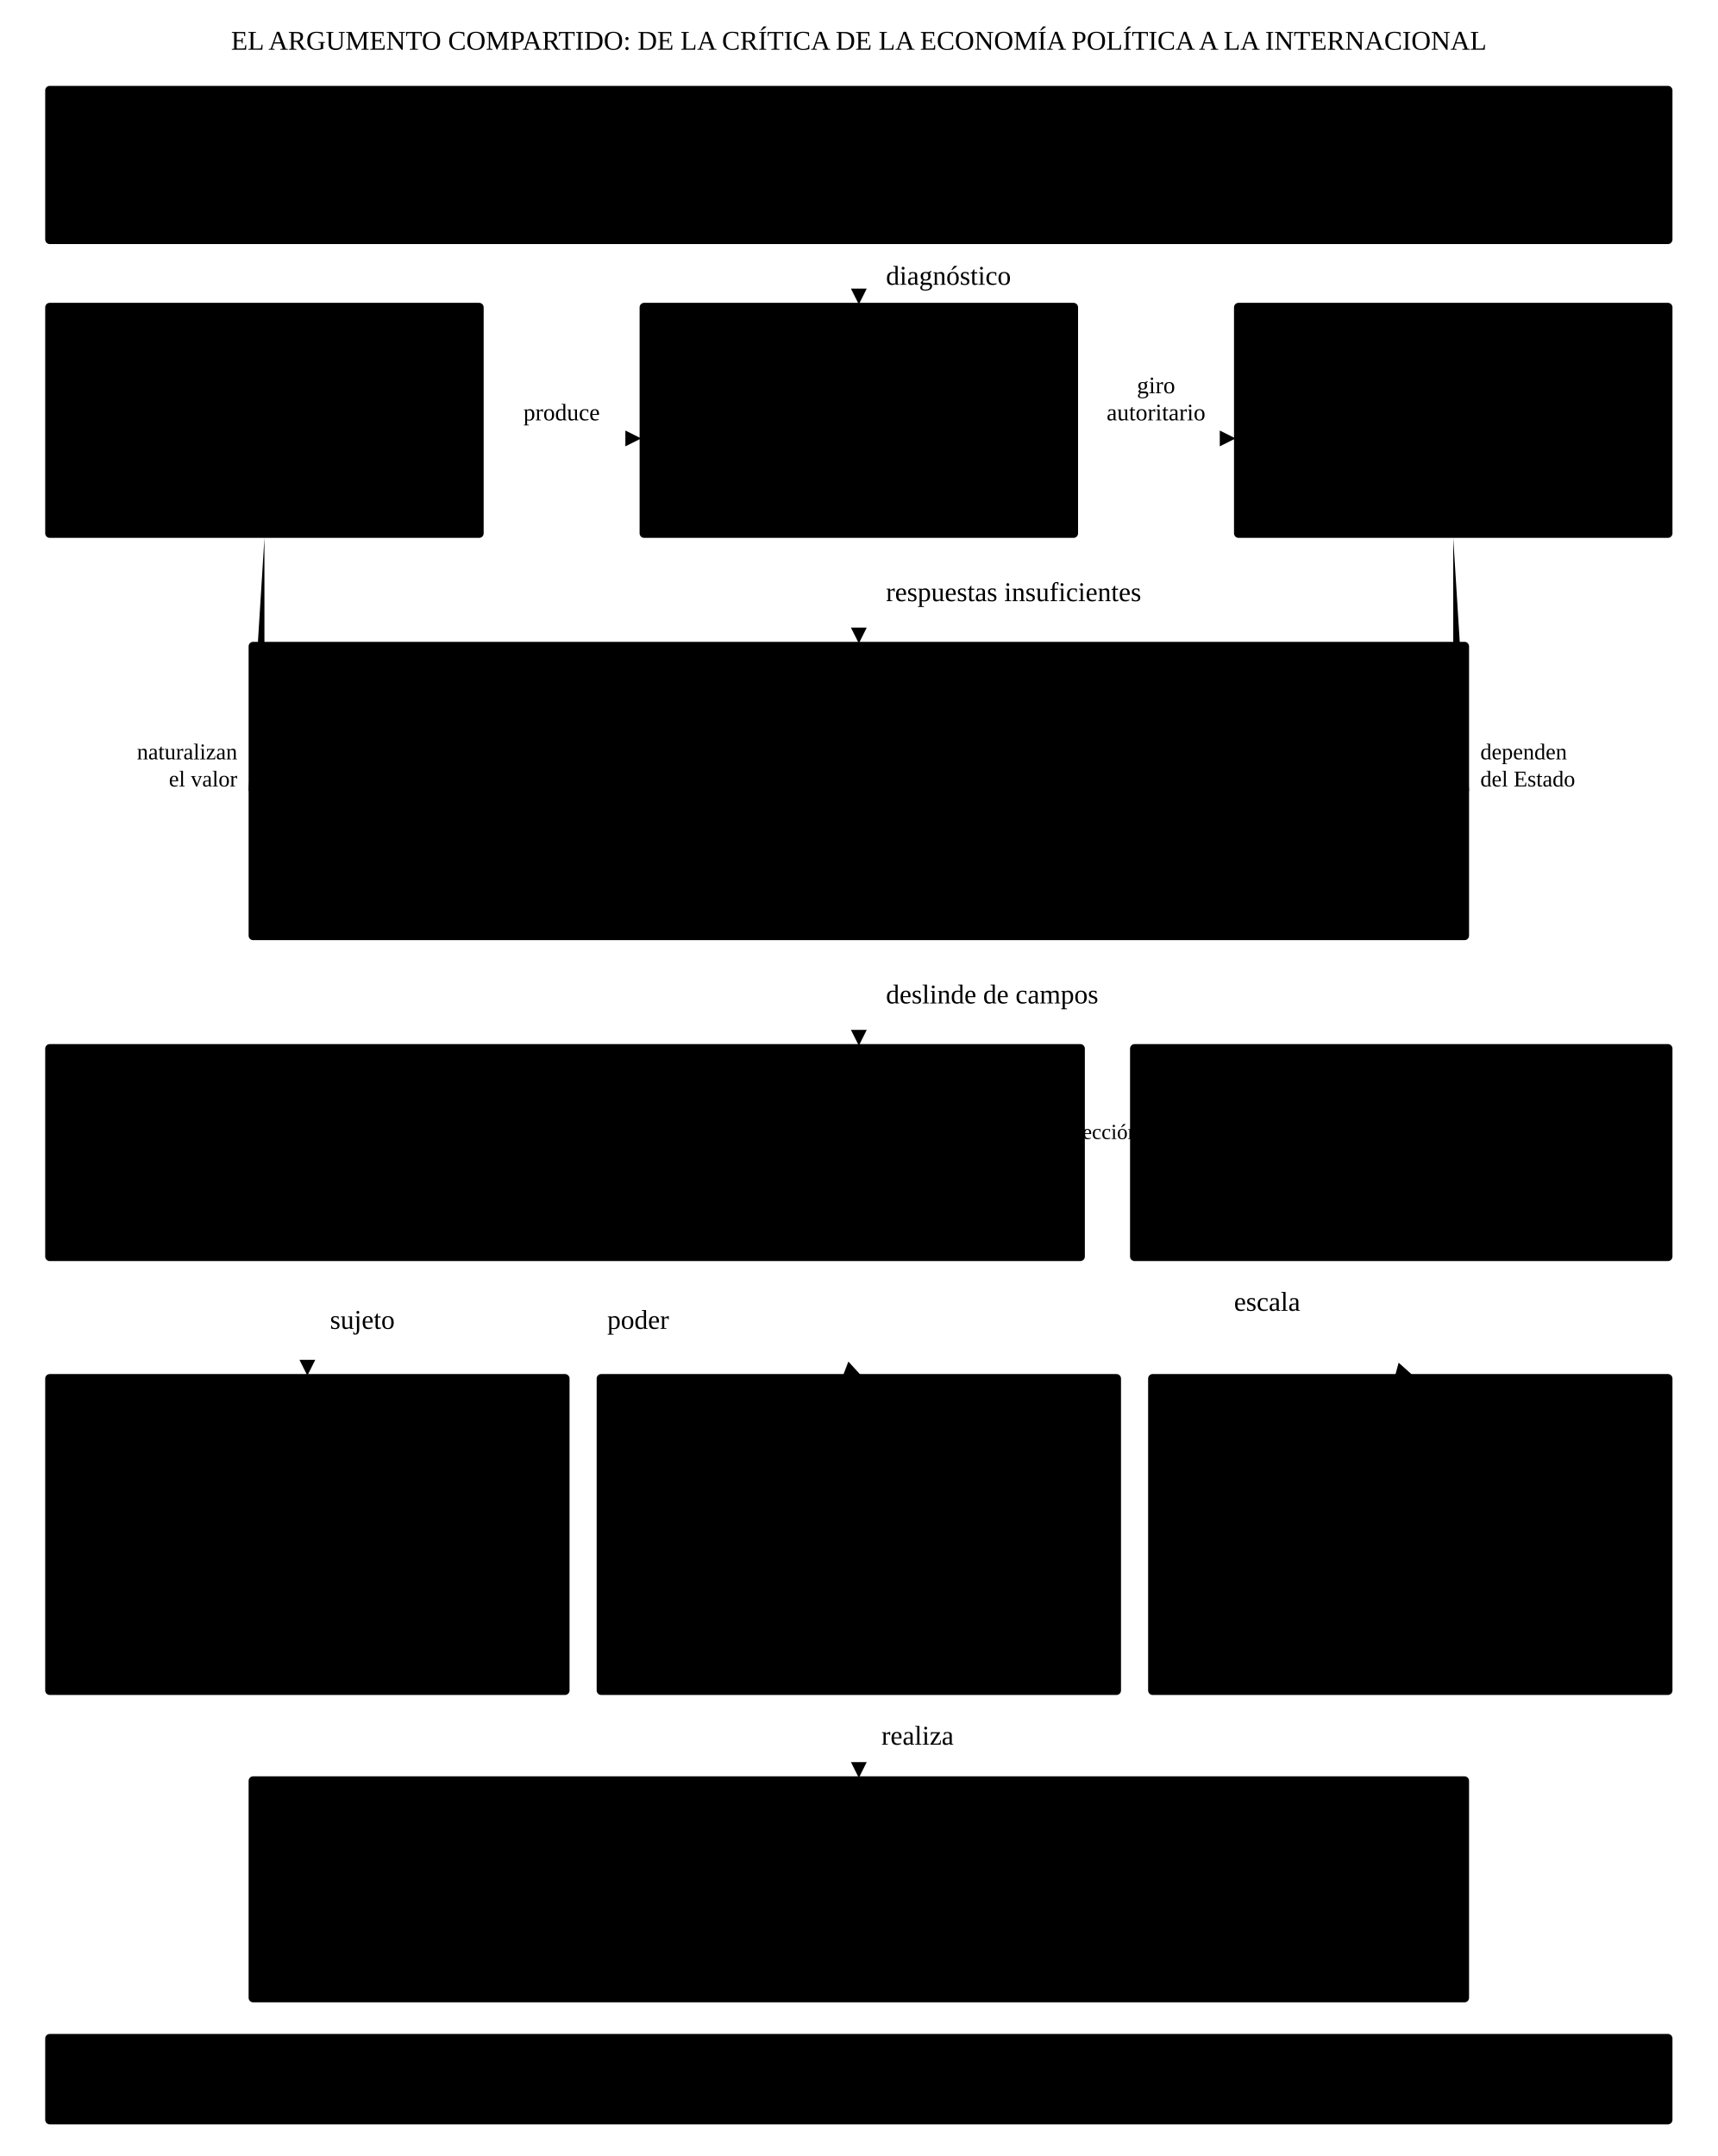
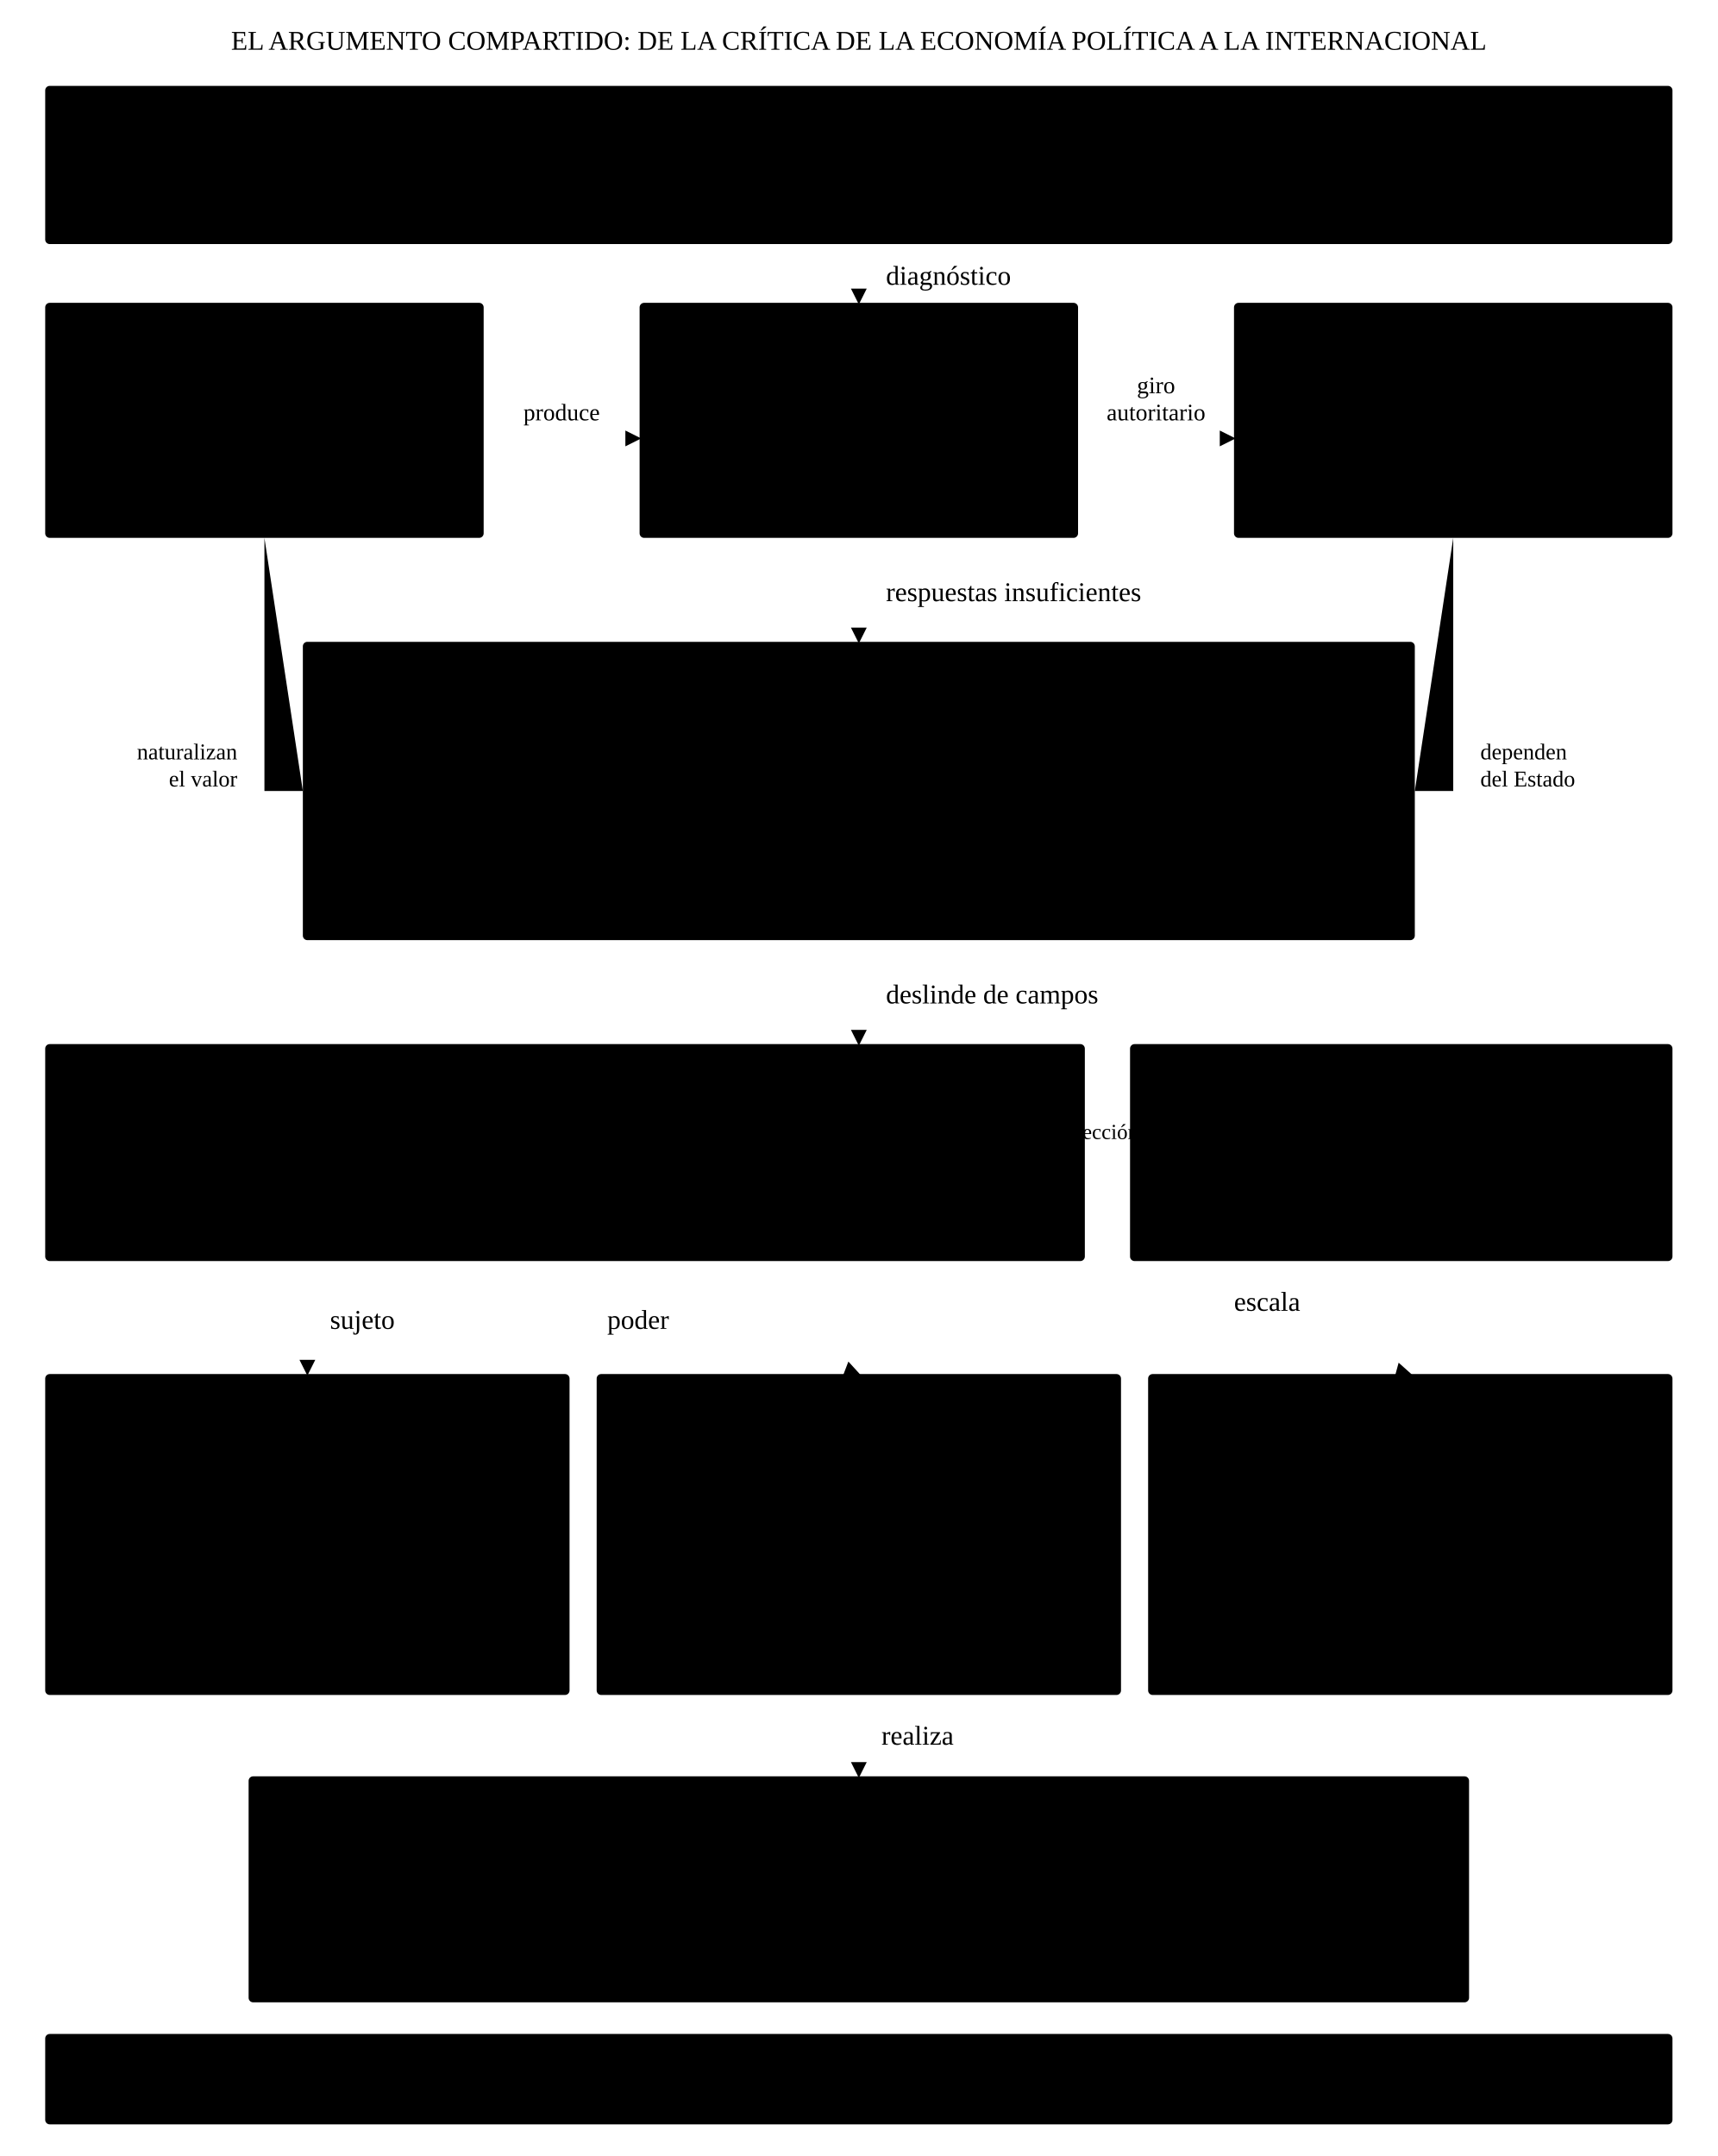
<svg xmlns="http://www.w3.org/2000/svg" aria-label="Mapa de las once tesis que atraviesan los cinco volúmenes y cómo se encadenan: del marxismo como método al diagnóstico del capital, la crítica de los falsos amigos, la independencia política y sus tres dimensiones, hasta el horizonte comunista" role="img" viewBox="0 0 760 954">
  <defs>
    <marker id="m0-fin" markerHeight="7" markerWidth="7" orient="auto-start-reverse" refX="9" refY="5" viewBox="0 0 10 10">
      <path d="M0 0L10 5L0 10z" class="sv-arrow" />
    </marker>
  </defs>
  <text class="sv-t3" text-anchor="middle" x="380" y="22">EL ARGUMENTO COMPARTIDO: DE LA CRÍTICA DE LA ECONOMÍA POLÍTICA A LA INTERNACIONAL</text>
  <rect class="sv-box" height="70" rx="2" width="720" x="20" y="38" />
  <text class="sv-t" text-anchor="middle" x="380" y="58" style="font-size:13.4px;letter-spacing:0">Punto de partida: el marxismo es ciencia, filosofía y política a la vez, y sólo vive como organizador</text>
  <text class="sv-t2" text-anchor="middle" x="380" y="76" style="font-size:11.5px">ni marxismo-dogma ni marxismo-académico: la crítica de la economía política es un arma para la revolución,</text>
  <text class="sv-t2" text-anchor="middle" x="380" y="90" style="font-size:11.5px">no una descripción técnica; una teoría que no pueda pensar la praxis transformadora deja de ser revolucionaria</text>
  <text class="sv-t3" text-anchor="middle" x="380" y="101" style="font-size:9.5px">VOLÚMENES 1 · 3 · 5</text>
  <path class="sv-line" d="M380 108 V134" marker-end="url(#m0-fin)" />
  <text class="sv-t3" text-anchor="start" x="392" y="126">diagnóstico</text>
  <rect class="sv-box-red" height="104" rx="2" width="194" x="20" y="134" />
  <rect class="sv-box-red" height="104" rx="2" width="194" x="283" y="134" />
  <rect class="sv-box-red" height="104" rx="2" width="194" x="546" y="134" />
  <text class="sv-tr" text-anchor="middle" x="117.0" y="154">Capital como totalidad</text>
  <text class="sv-t2" text-anchor="middle" x="117.0" y="172.0" style="font-size:11.5px">valor, crisis, fetichismo</text>
  <text class="sv-t2" text-anchor="middle" x="117.0" y="185.5" style="font-size:11.5px">sujeto impersonal: los capitalistas</text>
  <text class="sv-t2" text-anchor="middle" x="117.0" y="199.0" style="font-size:11.5px">son personificaciones del capital;</text>
  <text class="sv-t2" text-anchor="middle" x="117.0" y="212.5" style="font-size:11.5px">ni élites, ni ricos, ni casta</text>
  <text class="sv-t3" text-anchor="middle" x="117.0" y="231" style="font-size:9.5px">V 1 · 2 · 3 · 5</text>
  <text class="sv-tr" text-anchor="middle" x="380.0" y="154">Crisis de acumulación</text>
  <text class="sv-t2" text-anchor="middle" x="380.0" y="172.0" style="font-size:11.5px">declive, guerra, ecología</text>
  <text class="sv-t2" text-anchor="middle" x="380.0" y="185.5" style="font-size:11.5px">inmanente (tasa de ganancia);</text>
  <text class="sv-t2" text-anchor="middle" x="380.0" y="199.0" style="font-size:11.5px">opresión de sexo-género, crisis</text>
  <text class="sv-t2" text-anchor="middle" x="380.0" y="212.5" style="font-size:11.5px">ecológica e imperialismo = capital</text>
  <text class="sv-t3" text-anchor="middle" x="380.0" y="231" style="font-size:9.5px">V 1 · 2 · 3 · 5</text>
  <text class="sv-tr" text-anchor="middle" x="643.0" y="154">Estado = forma política</text>
  <text class="sv-t2" text-anchor="middle" x="643.0" y="172.0" style="font-size:11.5px">del capital, no árbitro</text>
  <text class="sv-t2" text-anchor="middle" x="643.0" y="185.5" style="font-size:11.5px">ni instrumento neutro ni comunidad</text>
  <text class="sv-t2" text-anchor="middle" x="643.0" y="199.0" style="font-size:11.5px">(«comunidad ilusoria»); no se</text>
  <text class="sv-t2" text-anchor="middle" x="643.0" y="212.5" style="font-size:11.5px">conquista: se destruye y sustituye</text>
  <text class="sv-t3" text-anchor="middle" x="643.0" y="231" style="font-size:9.5px">V 1 · 2 · 3 · 4</text>
  <path class="sv-line" d="M214 194 H283" marker-end="url(#m0-fin)" />
  <text class="sv-t3" text-anchor="middle" x="248.5" y="186" style="font-size:10.5px">produce</text>
  <path class="sv-line" d="M477 194 H546" marker-end="url(#m0-fin)" />
  <text class="sv-t3" text-anchor="middle" x="511.5" y="174" style="font-size:10.5px">giro</text>
  <text class="sv-t3" text-anchor="middle" x="511.5" y="186" style="font-size:10.5px">autoritario</text>
-   <rect class="sv-box-gold" height="132" rx="2" width="540" x="110" y="284" />
+   <rect class="sv-box-gold" height="132" rx="2" width="492" x="134" y="284" />
  <text class="sv-tg" text-anchor="middle" x="380" y="304">Falsos amigos: socialdemocracia, populismo, campismo, sectarismo</text>
  <text class="sv-t2" text-anchor="middle" x="380" y="322.0" style="font-size:11.5px">comparten la escisión producción/distribución y dependen del Estado</text>
  <text class="sv-t2" text-anchor="middle" x="380" y="335.5" style="font-size:11.5px">también: «nuevas lecturas» posmarxistas (V1), espontaneísmo (V3),</text>
  <text class="sv-t2" text-anchor="middle" x="380" y="349.0" style="font-size:11.5px">centrismo y «partidos amplios» (V4), anticampismo abstracto (V5);</text>
  <text class="sv-t2" text-anchor="middle" x="380" y="362.5" style="font-size:11.5px">oportunismo e izquierdismo son reversos simétricos: el comunismo</text>
  <text class="sv-t2" text-anchor="middle" x="380" y="376.0" style="font-size:11.5px">camina «sobre una cuerda tensa» entre ambos; son más peligrosos</text>
  <text class="sv-t2" text-anchor="middle" x="380" y="389.5" style="font-size:11.5px">que los enemigos declarados</text>
  <text class="sv-t3" text-anchor="middle" x="380" y="410" style="font-size:9.5px">V 1 · 2 · 3 · 4 · 5</text>
  <path class="sv-line" d="M380 238 V284" marker-end="url(#m0-fin)" />
  <text class="sv-t3" text-anchor="start" x="392" y="266">respuestas insuficientes</text>
-   <path class="sv-line-dash" d="M117.0 238 V350.0 H110" />
-   <path class="sv-line-dash" d="M643.0 238 V350.0 H650" />
+   <path class="sv-line-dash" d="M117.0 238 V350.0 H134" />
+   <path class="sv-line-dash" d="M643.0 238 V350.0 H626" />
  <text class="sv-t3" text-anchor="end" x="105.0" y="336.0" style="font-size:10px">naturalizan</text>
  <text class="sv-t3" text-anchor="end" x="105.0" y="348.0" style="font-size:10px">el valor</text>
  <text class="sv-t3" text-anchor="start" x="655.0" y="336.0" style="font-size:10px">dependen</text>
  <text class="sv-t3" text-anchor="start" x="655.0" y="348.0" style="font-size:10px">del Estado</text>
  <rect class="sv-box-ink" height="96" rx="2" width="460" x="20" y="462" />
  <text class="sv-tw" text-anchor="middle" x="250.0" y="484">INDEPENDENCIA POLÍTICA DEL PROLETARIADO</text>
  <text class="sv-tw" text-anchor="middle" x="250.0" y="503" style="font-weight:400">= Partido = socialismo + movimiento obrero</text>
  <text class="sv-tw" text-anchor="middle" x="250.0" y="520.0" style="font-size:11.5px;font-weight:400">la clase no existe políticamente hasta constituirse en partido;</text>
  <text class="sv-tw" text-anchor="middle" x="250.0" y="533.5" style="font-size:11.5px;font-weight:400">debe existir antes de la crisis: en el estallido «ya es tarde»</text>
  <text class="sv-tw" text-anchor="middle" x="250.0" y="552" style="font-size:9.5px;font-weight:400;letter-spacing:.06em">V 1 · 3 · 4 · 5</text>
  <path class="sv-line-red" d="M380 416 V462" marker-end="url(#m0-fin)" />
  <text class="sv-t3" text-anchor="start" x="392" y="444">deslinde de campos</text>
  <rect class="sv-box-gold" height="96" rx="2" width="240" x="500" y="462" />
  <text class="sv-tg" text-anchor="middle" x="620.0" y="482" style="font-size:12.5px">Balance histórico: ni calco ni negación</text>
  <text class="sv-t2" text-anchor="middle" x="620.0" y="499" style="font-size:11px">bolcheviques = forma madura de la clase</text>
  <text class="sv-t2" text-anchor="middle" x="620.0" y="512" style="font-size:11px">constituida en partido; II Internacional =</text>
  <text class="sv-t2" text-anchor="middle" x="620.0" y="525" style="font-size:11px">origen del Estado-instrumento; estalinismo =</text>
  <text class="sv-t2" text-anchor="middle" x="620.0" y="538" style="font-size:11px">adaptación burocrática al aislamiento</text>
  <text class="sv-t3" text-anchor="middle" x="620.0" y="552" style="font-size:9.5px">V 1 · 2 · 3 · 4 · 5</text>
  <path class="sv-line-dash" d="M500 510.0 H480" />
  <text class="sv-t3" text-anchor="middle" x="490.0" y="504.0" style="font-size:9.5px">lección</text>
  <rect class="sv-box-blue" height="142" rx="2" width="232" x="20" y="608" />
  <rect class="sv-box-blue" height="142" rx="2" width="232" x="264" y="608" />
  <rect class="sv-box-blue" height="142" rx="2" width="232" x="508" y="608" />
  <text class="sv-tb" text-anchor="middle" x="136.0" y="628">Conciencia socialista</text>
  <text class="sv-t2" text-anchor="middle" x="136.0" y="646.0" style="font-size:11.5px">racional y comunicable;</text>
  <text class="sv-t2" text-anchor="middle" x="136.0" y="659.5" style="font-size:11.5px">teoría, propaganda, agitación</text>
  <text class="sv-t2" text-anchor="middle" x="136.0" y="673.0" style="font-size:11.5px">«conciencia de la misión histórica</text>
  <text class="sv-t2" text-anchor="middle" x="136.0" y="686.5" style="font-size:11.5px">fundada en razones»: no es posesión</text>
  <text class="sv-t2" text-anchor="middle" x="136.0" y="700.0" style="font-size:11.5px">previa de un grupo, se elabora en la</text>
  <text class="sv-t2" text-anchor="middle" x="136.0" y="713.5" style="font-size:11.5px">lucha y se hegemoniza culturalmente</text>
  <text class="sv-t2" text-anchor="middle" x="136.0" y="727.0" style="font-size:11.5px">contra el activismo irreflexivo</text>
  <text class="sv-t3" text-anchor="middle" x="136.0" y="743" style="font-size:9.5px">SUJETO · V 1 · 3</text>
  <text class="sv-tb" text-anchor="middle" x="380.0" y="628">Estado-Comuna</text>
  <text class="sv-t2" text-anchor="middle" x="380.0" y="646.0" style="font-size:11.5px">derecho a la revolución;</text>
  <text class="sv-t2" text-anchor="middle" x="380.0" y="659.5" style="font-size:11.5px">derechos políticos como armas</text>
  <text class="sv-t2" text-anchor="middle" x="380.0" y="673.0" style="font-size:11.5px">democracia = dictadura del proletariado:</text>
  <text class="sv-t2" text-anchor="middle" x="380.0" y="686.5" style="font-size:11.5px">gobierno de los pobres con el Estado</text>
  <text class="sv-t2" text-anchor="middle" x="380.0" y="700.0" style="font-size:11.5px">subordinado; la «democracia liberal» es</text>
  <text class="sv-t2" text-anchor="middle" x="380.0" y="713.5" style="font-size:11.5px">un oxímoron; usar parlamento, prensa</text>
  <text class="sv-t2" text-anchor="middle" x="380.0" y="727.0" style="font-size:11.5px">y sindicatos sin cretinismo</text>
  <text class="sv-t3" text-anchor="middle" x="380.0" y="743" style="font-size:9.5px">PODER · V 1 · 4</text>
  <text class="sv-tb" text-anchor="middle" x="624.0" y="628">Internacional</text>
  <text class="sv-t2" text-anchor="middle" x="624.0" y="646.0" style="font-size:11.5px">derrotismo en el propio bloque;</text>
  <text class="sv-t2" text-anchor="middle" x="624.0" y="659.5" style="font-size:11.5px">partido de escala continental</text>
  <text class="sv-t2" text-anchor="middle" x="624.0" y="673.0" style="font-size:11.5px">escala mínima Europa, real el mundo;</text>
  <text class="sv-t2" text-anchor="middle" x="624.0" y="686.5" style="font-size:11.5px">ni OTAN ni BRICS; defensismo</text>
  <text class="sv-t2" text-anchor="middle" x="624.0" y="700.0" style="font-size:11.5px">revolucionario en el país agredido;</text>
  <text class="sv-t2" text-anchor="middle" x="624.0" y="713.5" style="font-size:11.5px">Palestina: lucha anticolonial contra</text>
  <text class="sv-t2" text-anchor="middle" x="624.0" y="727.0" style="font-size:11.5px">el propio Estado; nueva Internacional</text>
  <text class="sv-t3" text-anchor="middle" x="624.0" y="743" style="font-size:9.5px">ESCALA · V 2 · 3 · 4 · 5</text>
  <path class="sv-line" d="M136.0 558 V608" marker-end="url(#m0-fin)" />
  <text class="sv-t3" text-anchor="start" x="146.0" y="588">sujeto</text>
  <path class="sv-line" d="M250.0 558 L380.0 608" marker-end="url(#m0-fin)" />
  <text class="sv-t3" text-anchor="end" x="296.0" y="588">poder</text>
  <path class="sv-line" d="M440 558 L624.0 608" marker-end="url(#m0-fin)" />
  <text class="sv-t3" text-anchor="start" x="546" y="580">escala</text>
  <rect class="sv-box-green" height="100" rx="2" width="540" x="110" y="786" />
  <text class="sv-tgr" text-anchor="middle" x="380" y="806">Horizonte: asociación de productores libres</text>
  <text class="sv-t2" text-anchor="middle" x="380" y="824.0" style="font-size:11.5px">que regulan conscientemente su metabolismo con la naturaleza</text>
  <text class="sv-t2" text-anchor="middle" x="380" y="837.5" style="font-size:11.5px">abolición de las clases, del salario, de la propiedad privada, de la familia burguesa,</text>
  <text class="sv-t2" text-anchor="middle" x="380" y="851.0" style="font-size:11.5px">del Estado y de la división trabajo manual/intelectual; no es una esencia perdida (Brassier):</text>
  <text class="sv-t2" text-anchor="middle" x="380" y="864.5" style="font-size:11.5px">nace de las entrañas del capital</text>
  <text class="sv-t3" text-anchor="middle" x="380" y="880" style="font-size:9.5px">EN TODOS LOS VOLÚMENES, CASI LITERALMENTE</text>
  <path class="sv-line" d="M380.0 750 V786" marker-end="url(#m0-fin)" />
  <text class="sv-t3" text-anchor="start" x="390.0" y="772">realiza</text>
  <rect class="sv-soft" height="40" rx="2" width="720" x="20" y="900" />
  <text class="sv-t3" text-anchor="middle" x="380" y="916" style="font-size:9.5px">FLECHA CONTINUA: ENCADENAMIENTO DEL ARGUMENTO · LÍNEA DISCONTINUA: PRESUPUESTO NO CUESTIONADO O LECCIÓN ASUMIDA</text>
  <text class="sv-t3" text-anchor="middle" x="380" y="931" style="font-size:9.5px">V N = VOLÚMENES DONDE SE DESARROLLA · NEGRO: RESPUESTA DE LA COLECCIÓN · ORO: LO QUE RECHAZA Y LO QUE APRENDE</text>
</svg>
